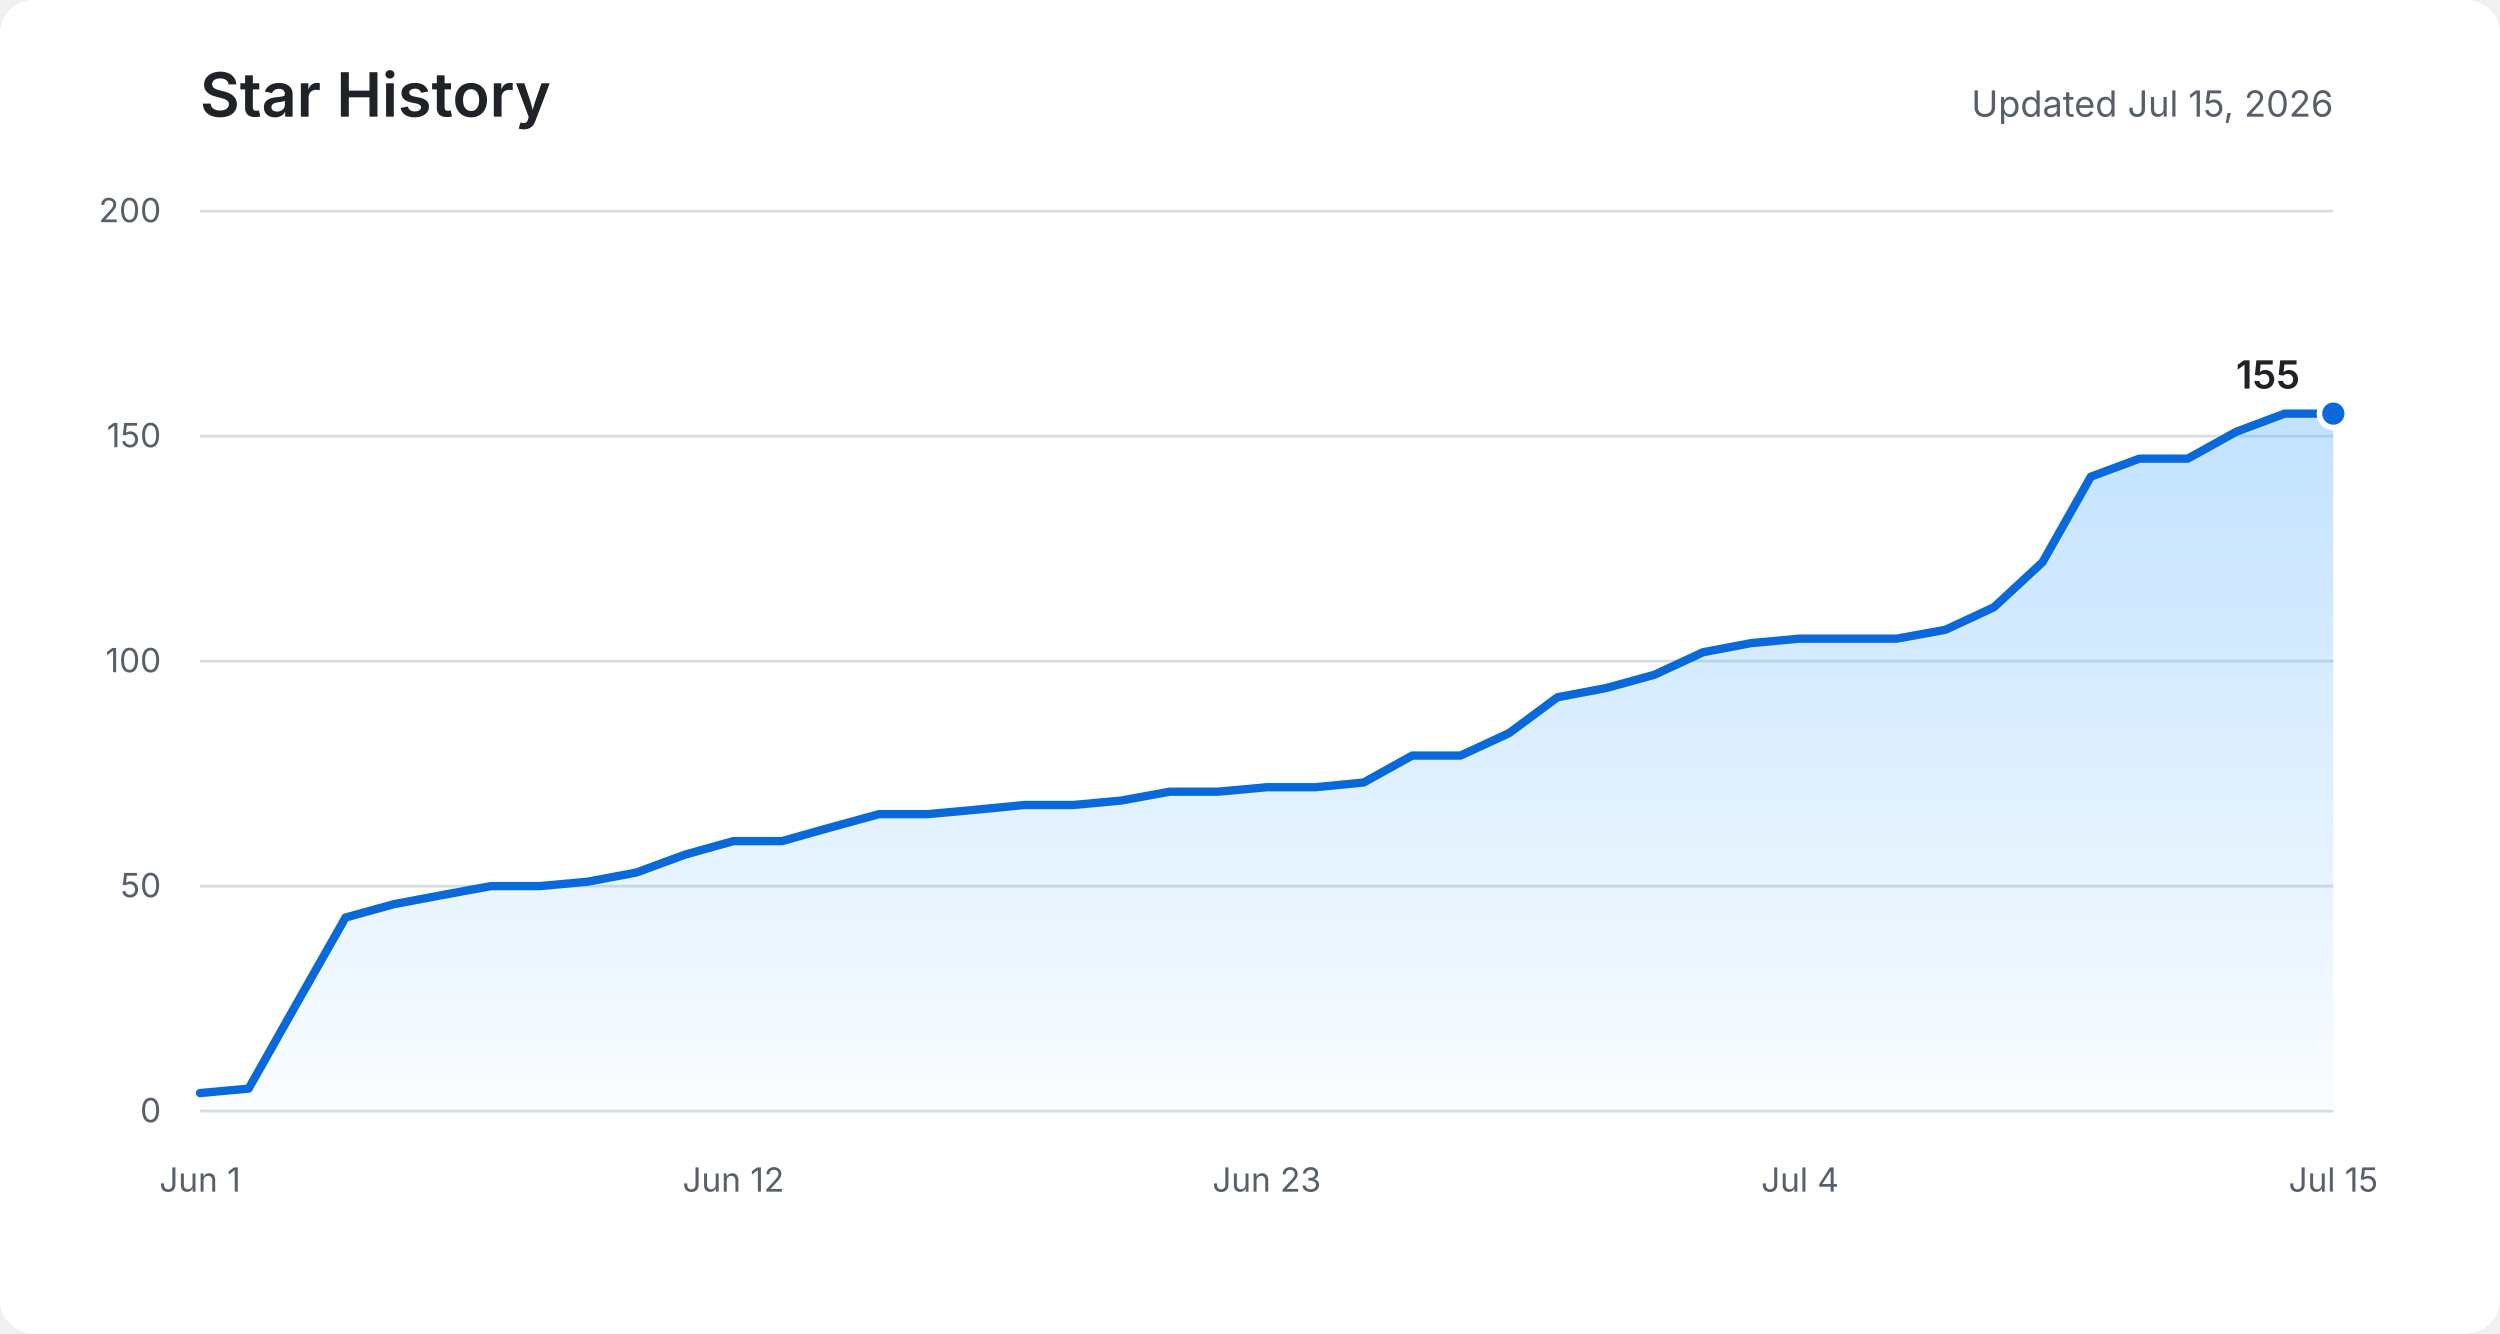
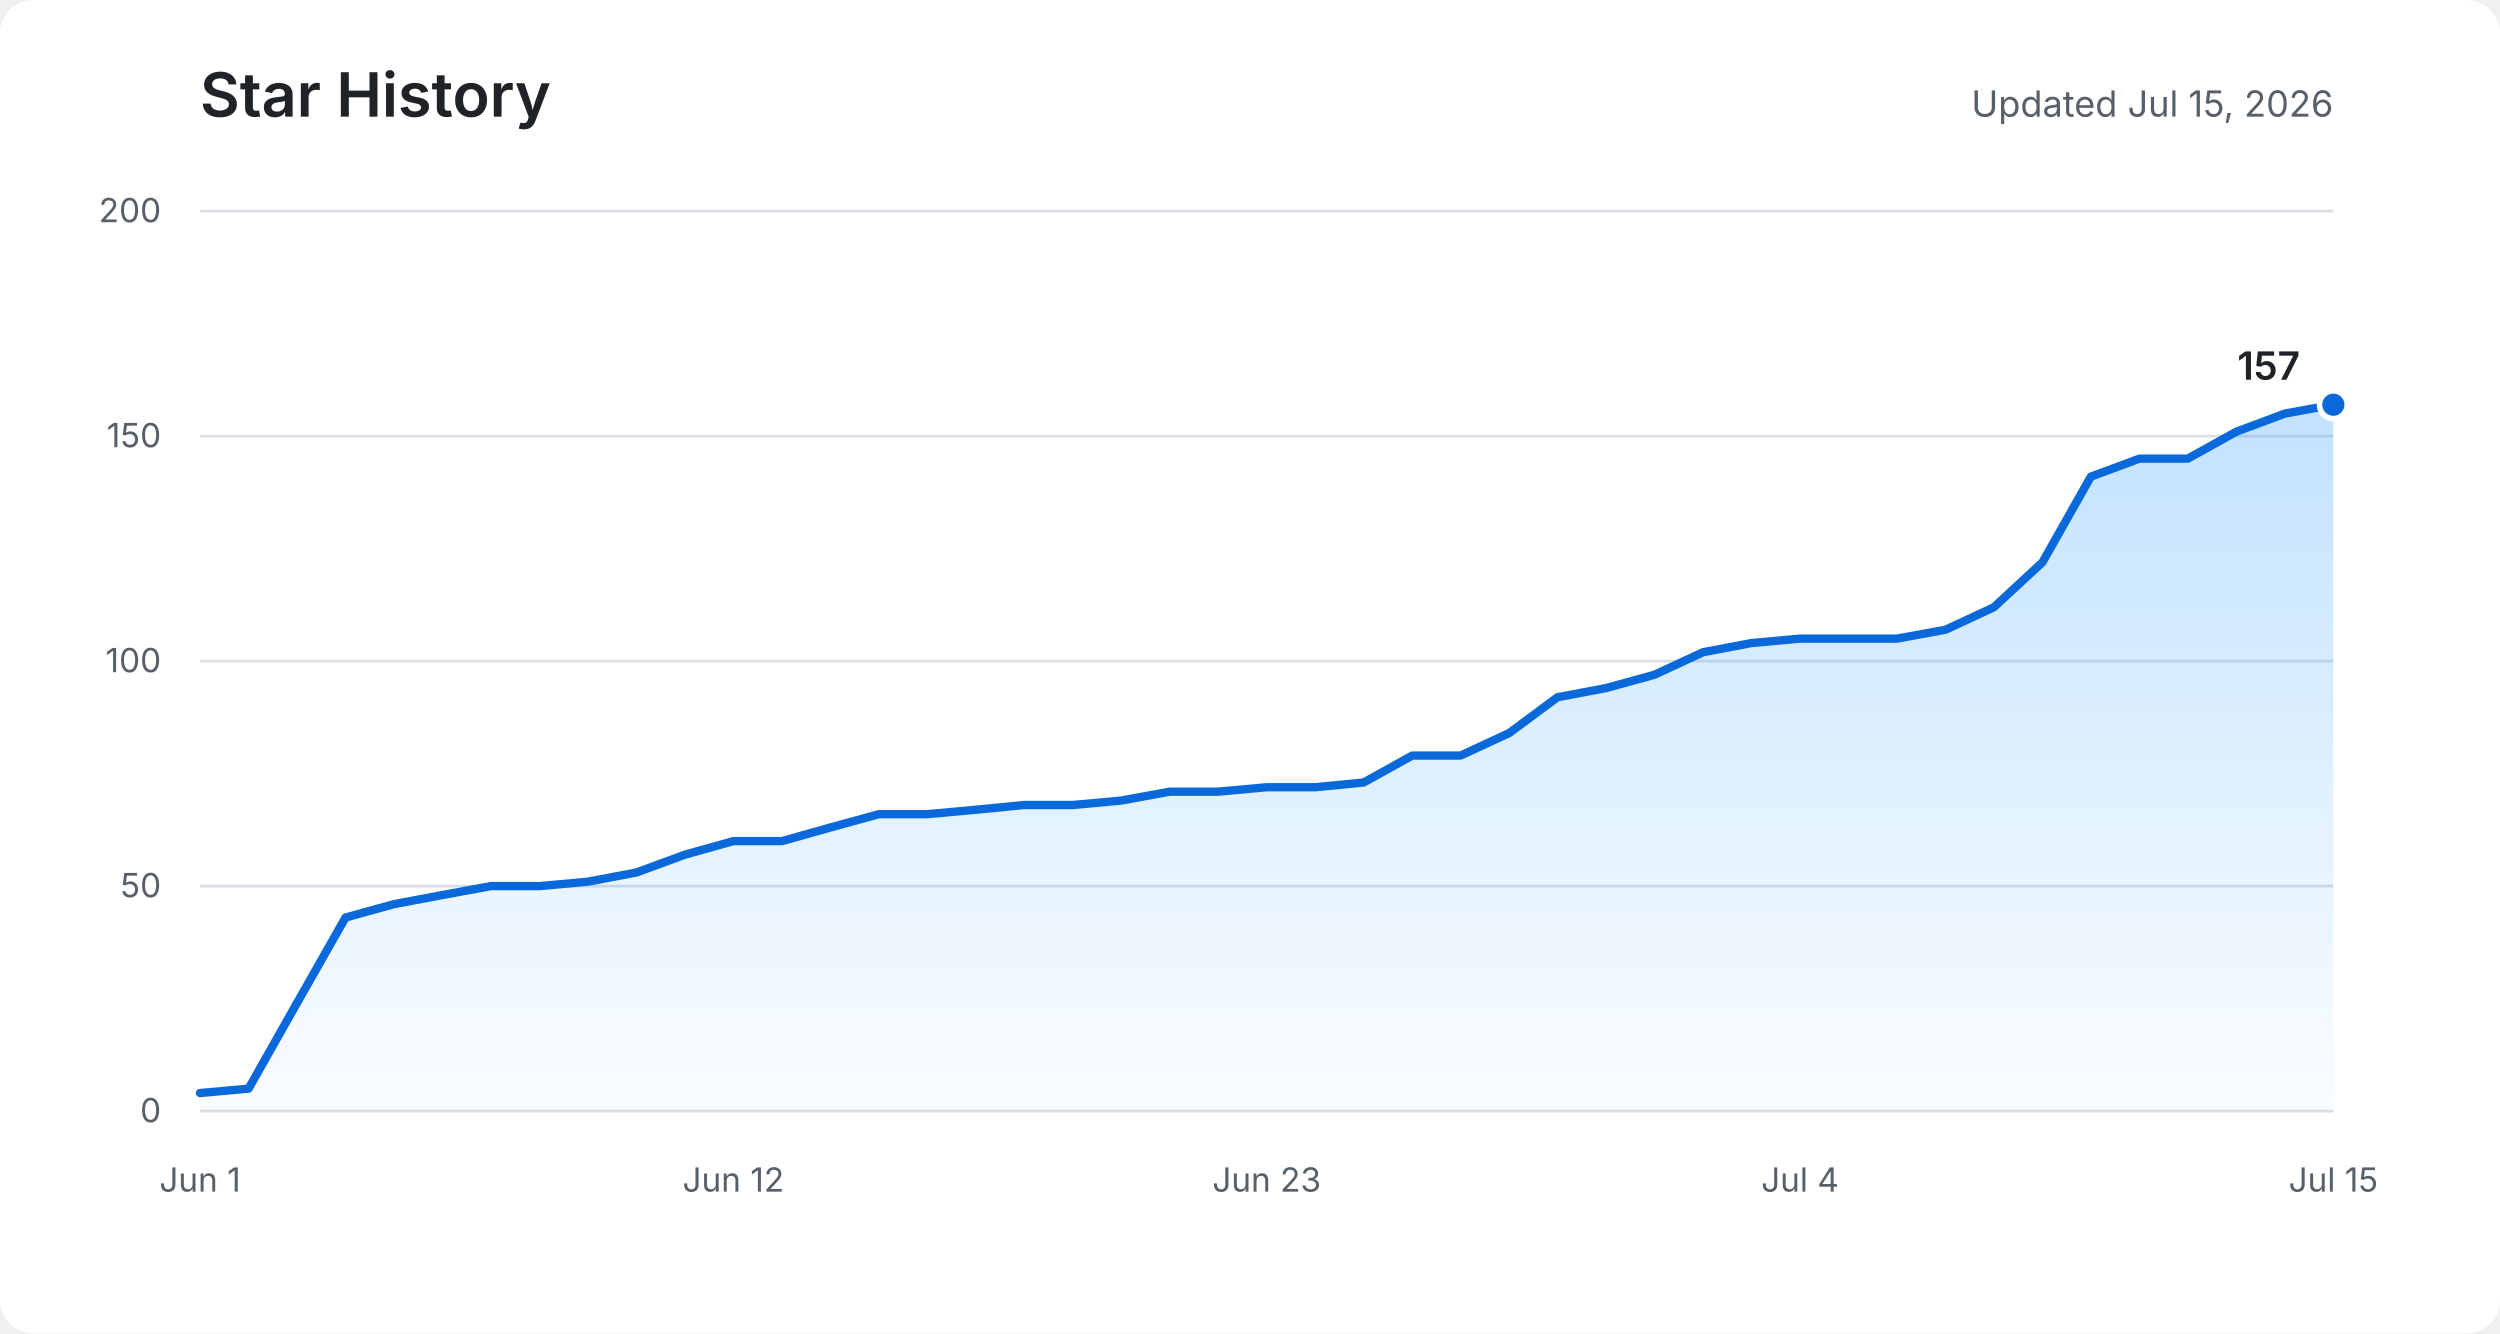
<svg xmlns="http://www.w3.org/2000/svg" role="img" aria-labelledby="title description" viewBox="0 0 900 480">
  <defs>
    <linearGradient id="area" x1="0" y1="0" x2="0" y2="1">
      <stop offset="0%" stop-color="#54aeff" stop-opacity="0.36" />
      <stop offset="100%" stop-color="#54aeff" stop-opacity="0.03" />
    </linearGradient>
  </defs>
  <rect fill="#ffffff" width="900" height="480" rx="12" />
  <text fill="#1f2328" x="72" y="42" font-family="-apple-system, BlinkMacSystemFont, Segoe UI, sans-serif" font-size="22" font-weight="600">Star History</text>
  <text fill="#57606a" x="840" y="42" text-anchor="end" font-family="-apple-system, BlinkMacSystemFont, Segoe UI, sans-serif" font-size="13">Updated Jul 15, 2026</text>
  <g fill="none" stroke="#d8dee4" stroke-width="1">
    <path d="M72 400H840" />
    <path d="M72 319H840" />
    <path d="M72 238H840" />
    <path d="M72 157H840" />
    <path d="M72 76H840" />
  </g>
  <g fill="#57606a" font-family="-apple-system, BlinkMacSystemFont, Segoe UI, sans-serif" font-size="12">
    <text x="58" y="404" text-anchor="end">0</text>
    <text x="58" y="323" text-anchor="end">50</text>
    <text x="58" y="242" text-anchor="end">100</text>
    <text x="58" y="161" text-anchor="end">150</text>
    <text x="58" y="80" text-anchor="end">200</text>
    <text x="72" y="429" text-anchor="middle">Jun 1</text>
    <text x="264" y="429" text-anchor="middle">Jun 12</text>
    <text x="456" y="429" text-anchor="middle">Jun 23</text>
    <text x="648" y="429" text-anchor="middle">Jul 4</text>
    <text x="840" y="429" text-anchor="middle">Jul 15</text>
  </g>
-   <path fill="url(#area)" d="M72,393.5 L89.5,391.9 L106.9,361.1 L124.4,330.3 L141.8,325.5 L159.3,322.2 L176.7,319 L194.2,319 L211.6,317.4 L229.1,314.1 L246.5,307.7 L264,302.8 L281.5,302.8 L298.9,297.9 L316.4,293.1 L333.8,293.1 L351.3,291.5 L368.7,289.8 L386.2,289.8 L403.6,288.2 L421.1,285 L438.5,285 L456,283.4 L473.5,283.4 L490.9,281.7 L508.4,272 L525.8,272 L543.3,263.9 L560.7,251 L578.2,247.7 L595.6,242.9 L613.1,234.8 L630.5,231.5 L648,229.9 L665.5,229.9 L682.9,229.9 L700.4,226.7 L717.8,218.6 L735.3,202.4 L752.7,171.6 L770.2,165.1 L787.6,165.1 L805.1,155.4 L822.5,148.9 L840,148.9 L840,400 L72,400 Z" />
-   <polyline fill="none" stroke="#0969da" stroke-width="3" stroke-linecap="round" stroke-linejoin="round" points="72,393.5 89.5,391.9 106.9,361.1 124.4,330.3 141.8,325.5 159.3,322.2 176.7,319 194.2,319 211.6,317.4 229.1,314.1 246.5,307.7 264,302.8 281.5,302.8 298.9,297.9 316.4,293.1 333.8,293.1 351.3,291.5 368.7,289.8 386.2,289.8 403.6,288.2 421.1,285 438.5,285 456,283.4 473.5,283.4 490.9,281.7 508.4,272 525.8,272 543.3,263.9 560.7,251 578.2,247.7 595.6,242.9 613.1,234.8 630.5,231.5 648,229.9 665.5,229.9 682.9,229.9 700.4,226.7 717.8,218.6 735.3,202.4 752.7,171.6 770.2,165.1 787.6,165.1 805.1,155.4 822.5,148.9 840,148.9" />
-   <circle fill="#0969da" stroke="#ffffff" cx="840" cy="148.9" r="5" stroke-width="2" />
-   <text fill="#1f2328" x="828" y="139.9" text-anchor="end" font-family="-apple-system, BlinkMacSystemFont, Segoe UI, sans-serif" font-size="14" font-weight="600">155</text>
+   <path fill="url(#area)" d="M72,393.5 L89.5,391.9 L106.9,361.1 L124.4,330.3 L141.8,325.5 L159.3,322.2 L176.7,319 L194.2,319 L211.6,317.4 L229.1,314.1 L246.5,307.7 L264,302.8 L281.5,302.8 L298.9,297.9 L316.4,293.1 L333.8,293.1 L351.3,291.5 L368.7,289.8 L386.2,289.8 L403.6,288.2 L421.1,285 L438.5,285 L456,283.4 L473.5,283.4 L490.9,281.7 L508.4,272 L525.8,272 L543.3,263.9 L560.7,251 L578.2,247.7 L595.6,242.9 L613.1,234.8 L630.5,231.5 L648,229.9 L665.5,229.9 L682.9,229.9 L700.4,226.7 L717.8,218.6 L735.3,202.4 L752.7,171.6 L770.2,165.1 L787.6,165.1 L805.1,155.4 L822.5,148.9 L840,145.7 L840,400 L72,400 Z" />
+   <polyline fill="none" stroke="#0969da" stroke-width="3" stroke-linecap="round" stroke-linejoin="round" points="72,393.5 89.5,391.9 106.9,361.1 124.4,330.3 141.8,325.5 159.3,322.2 176.7,319 194.2,319 211.6,317.4 229.1,314.1 246.5,307.7 264,302.8 281.5,302.8 298.9,297.9 316.4,293.1 333.8,293.1 351.3,291.5 368.7,289.8 386.2,289.8 403.6,288.2 421.1,285 438.5,285 456,283.4 473.5,283.4 490.9,281.7 508.4,272 525.8,272 543.3,263.9 560.7,251 578.2,247.7 595.6,242.9 613.1,234.8 630.5,231.5 648,229.9 665.5,229.9 682.9,229.9 700.4,226.7 717.8,218.6 735.3,202.4 752.7,171.6 770.2,165.1 787.6,165.1 805.1,155.4 822.5,148.9 840,145.7" />
+   <circle fill="#0969da" stroke="#ffffff" cx="840" cy="145.7" r="5" stroke-width="2" />
+   <text fill="#1f2328" x="828" y="136.7" text-anchor="end" font-family="-apple-system, BlinkMacSystemFont, Segoe UI, sans-serif" font-size="14" font-weight="600">157</text>
</svg>
